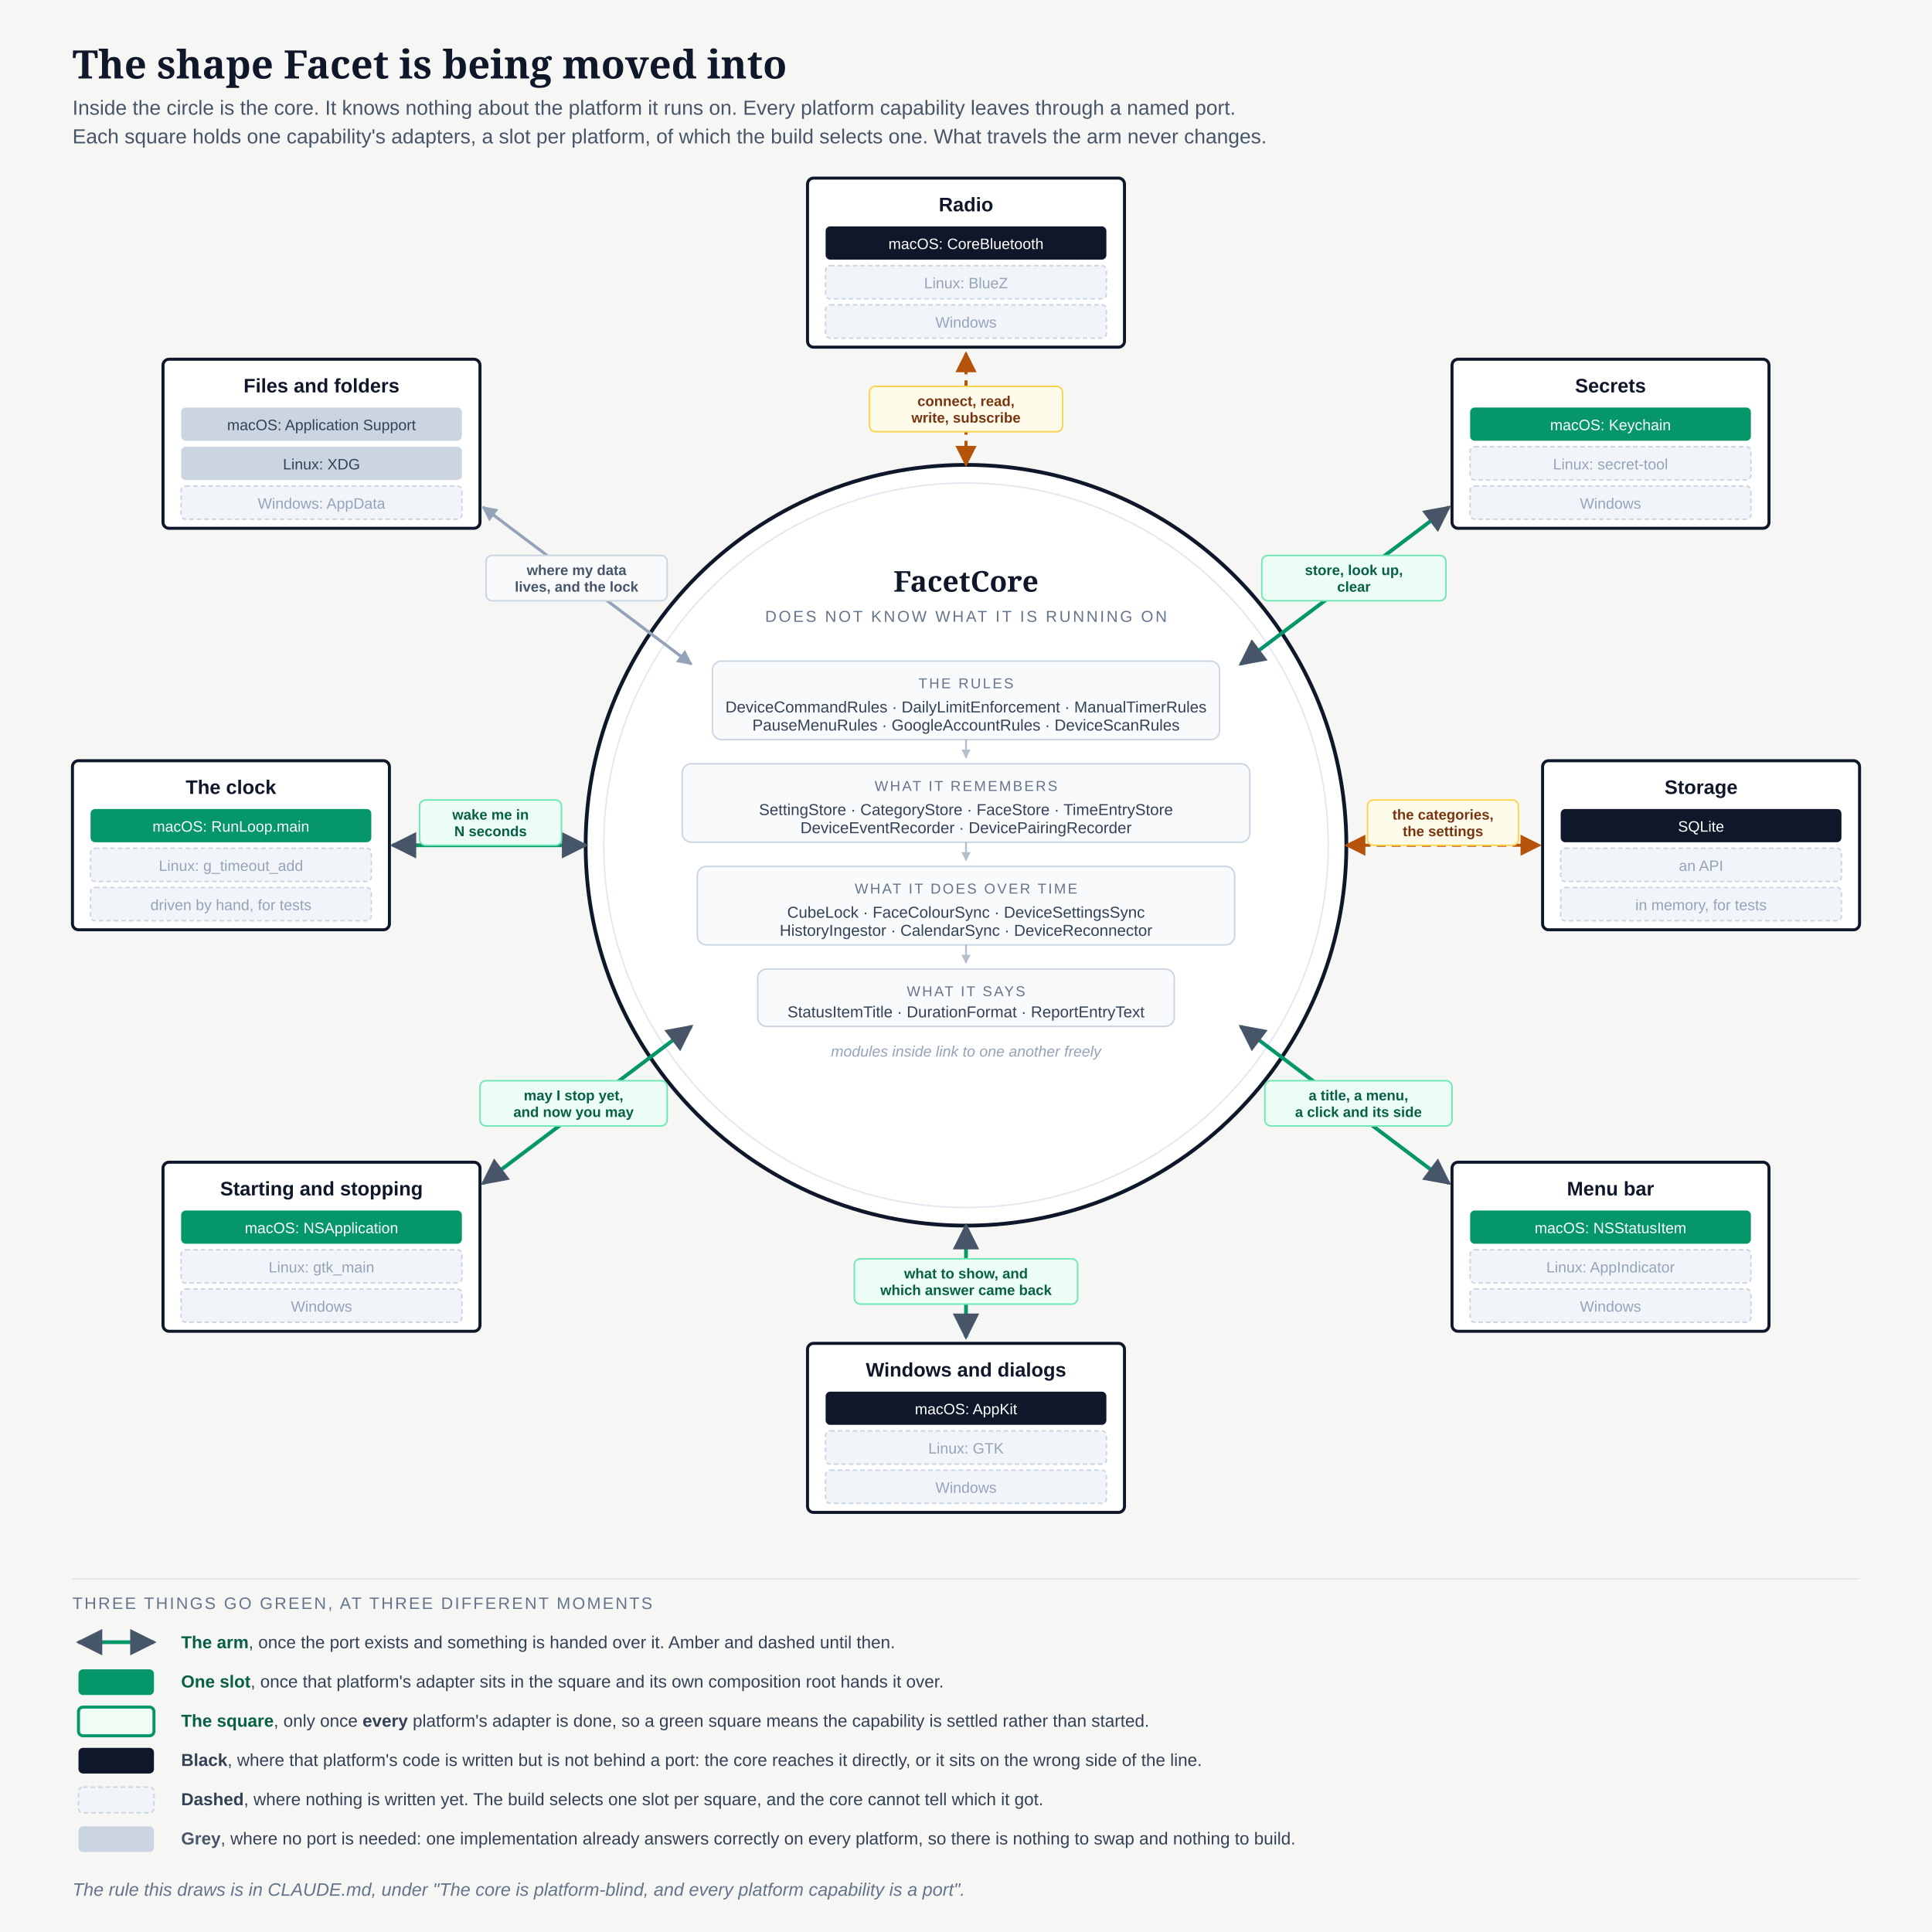
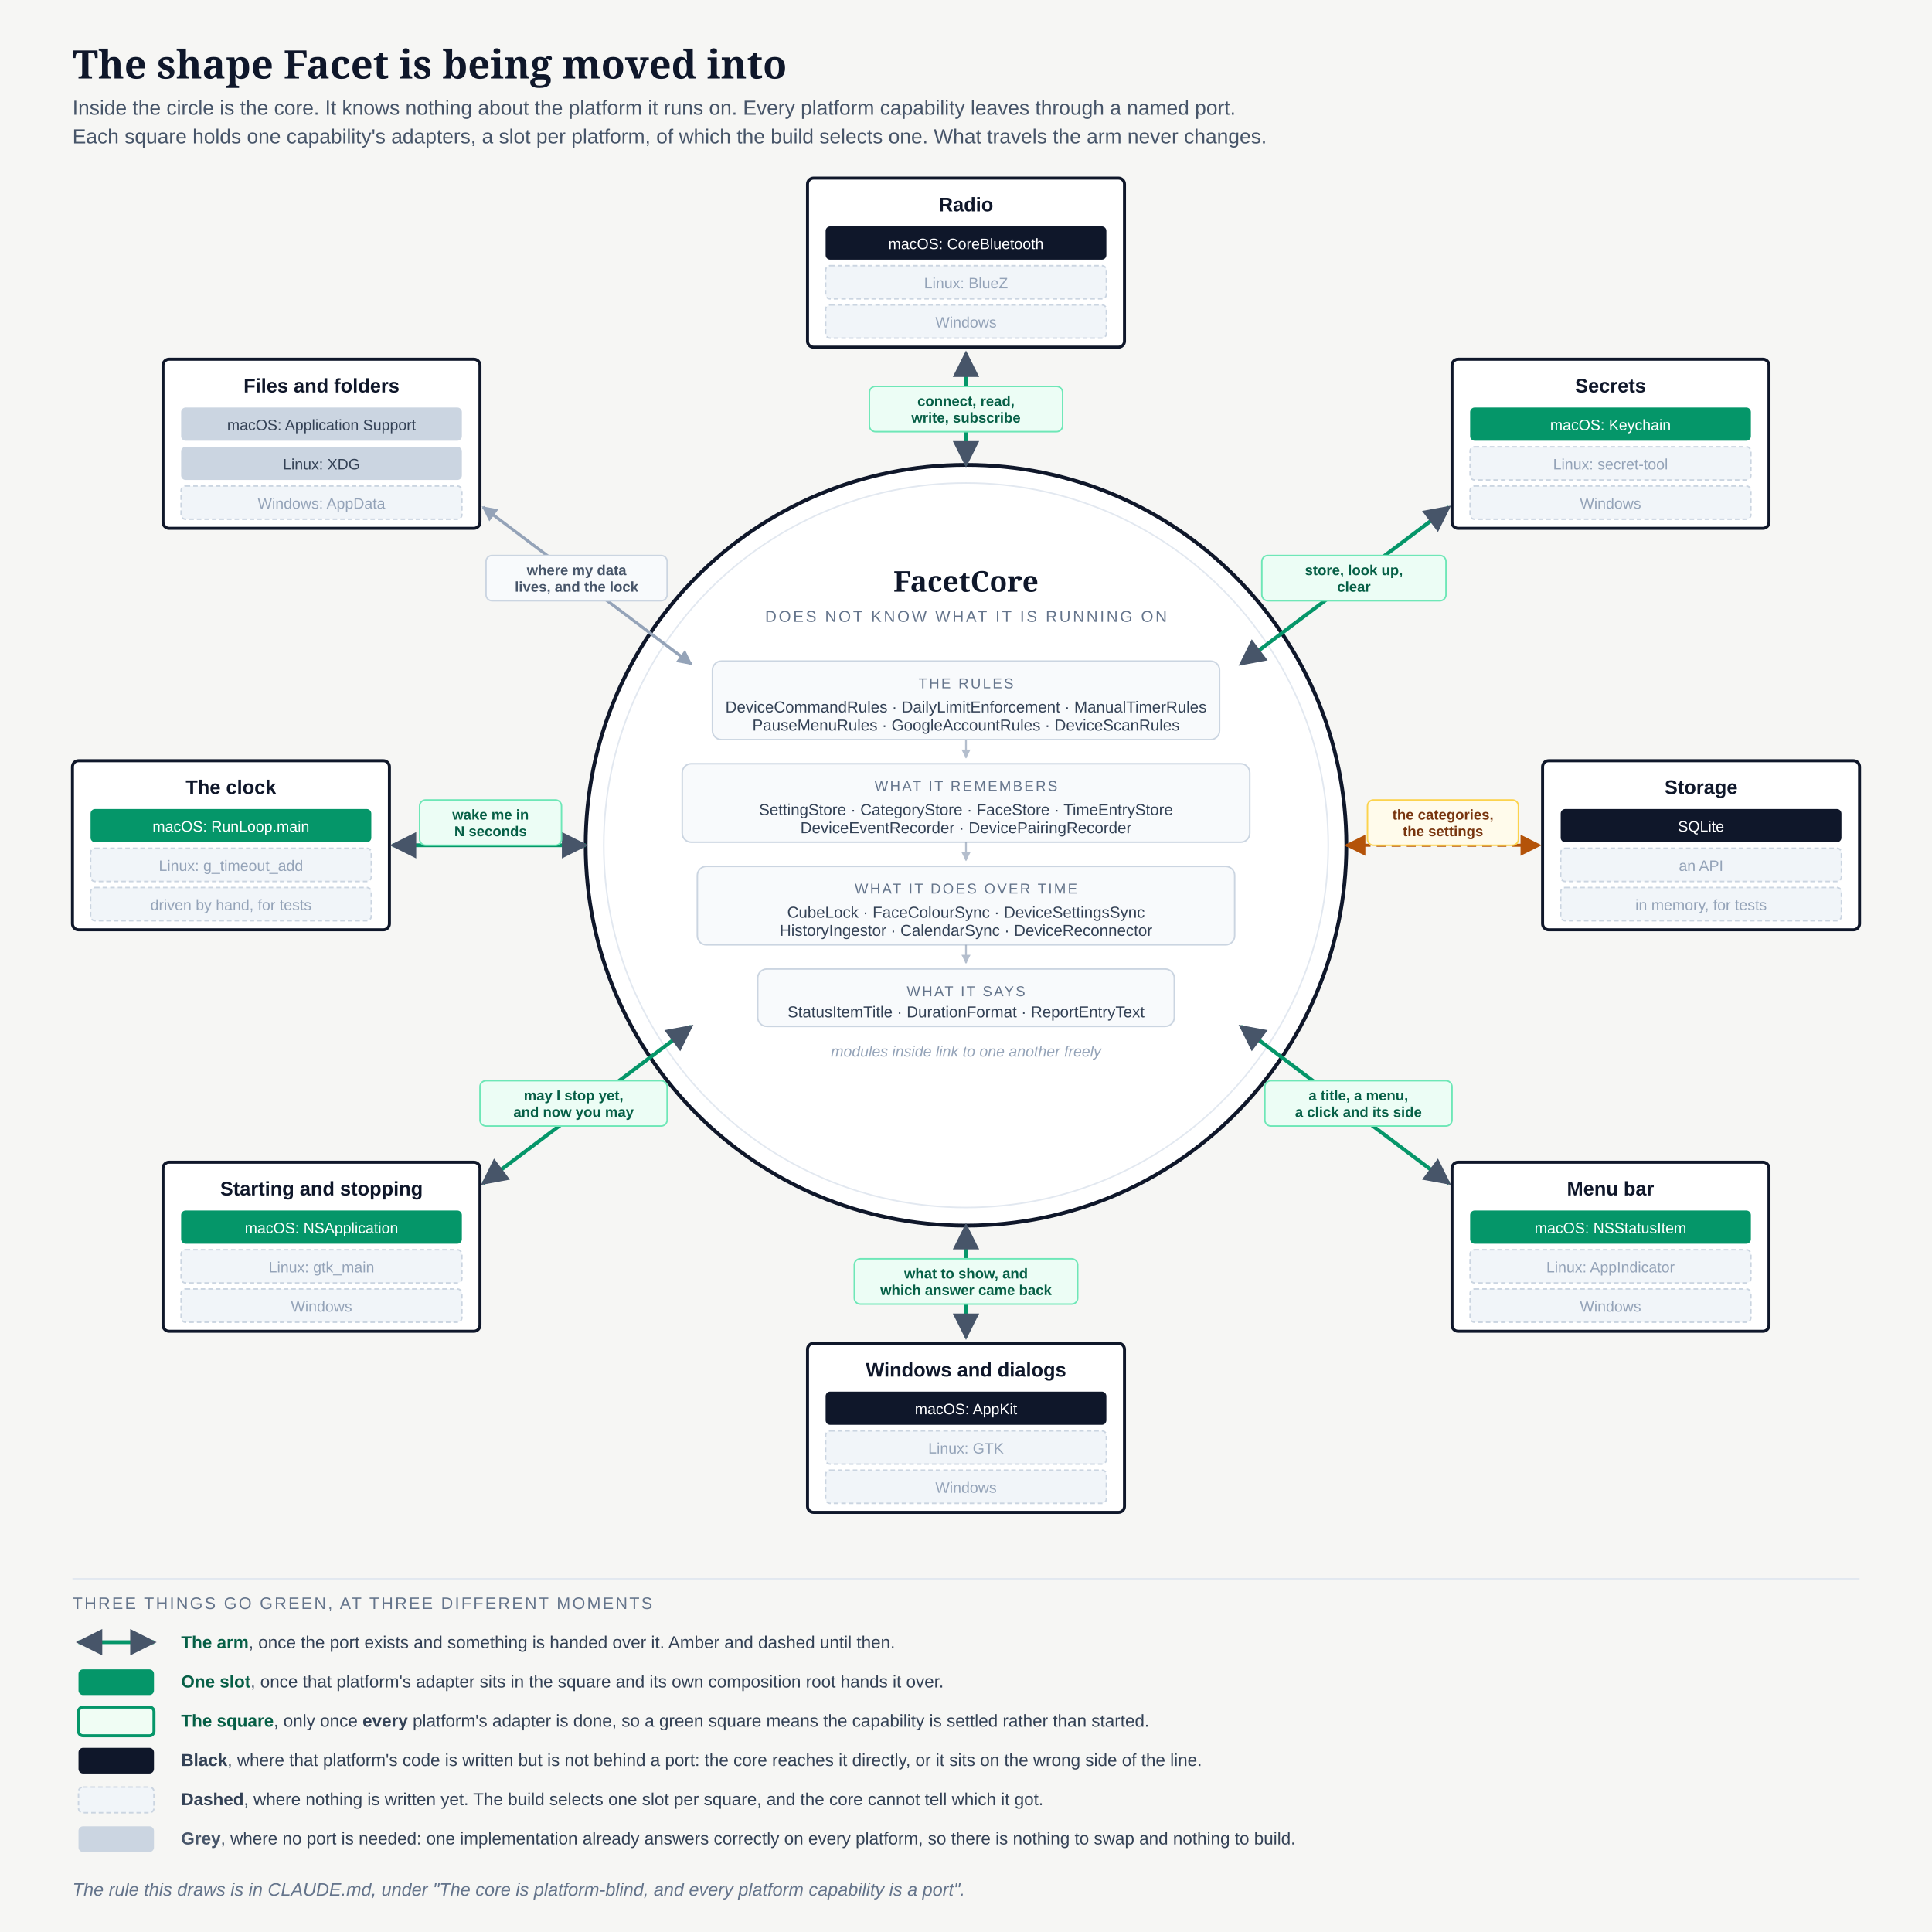
<svg xmlns="http://www.w3.org/2000/svg" viewBox="0 0 1280 1280" width="1280" height="1280" font-family="'IBM Plex Sans','Helvetica Neue',Arial,sans-serif">
  <defs>
    <marker id="arrow" viewBox="0 0 10 10" refX="9" refY="5" markerWidth="7" markerHeight="7" orient="auto-start-reverse">
      <path d="M 0 0 L 10 5 L 0 10 z" fill="#475569" />
    </marker>
    <marker id="arrowMissing" viewBox="0 0 10 10" refX="9" refY="5" markerWidth="7" markerHeight="7" orient="auto-start-reverse">
      <path d="M 0 0 L 10 5 L 0 10 z" fill="#b45309" />
    </marker>
    <marker id="arrowSmall" viewBox="0 0 10 10" refX="9" refY="5" markerWidth="5" markerHeight="5" orient="auto-start-reverse">
      <path d="M 0 0 L 10 5 L 0 10 z" fill="#94a3b8" />
    </marker>
  </defs>
  <rect width="1280" height="1280" fill="#f6f6f4" />
  <text x="48" y="52" font-size="26" font-weight="600" fill="#0f172a" font-family="Newsreader,Georgia,serif">The shape Facet is being moved into</text>
  <text x="48" y="76" font-size="13.5" fill="#475569">Inside the circle is the core. It knows nothing about the platform it runs on. Every platform capability leaves through a named port.</text>
  <text x="48" y="95" font-size="13.5" fill="#475569">Each square holds one capability's adapters, a slot per platform, of which the build selects one. What travels the arm never changes.</text>
  <circle cx="640" cy="560" r="252" fill="#ffffff" stroke="#0f172a" stroke-width="2.5" />
  <circle cx="640" cy="560" r="240" fill="none" stroke="#e2e8f0" stroke-width="1" />
  <text x="640" y="392" text-anchor="middle" font-size="19" font-weight="600" fill="#0f172a" font-family="Newsreader,Georgia,serif">FacetCore</text>
  <text x="640" y="412" text-anchor="middle" font-size="10.5" fill="#64748b" letter-spacing="1.4">DOES NOT KNOW WHAT IT IS RUNNING ON</text>
  <g font-size="11" fill="#334155" text-anchor="middle">
    <rect x="472" y="438" width="336" height="52" rx="6" fill="#f8fafc" stroke="#cbd5e1" />
    <text x="640" y="456" font-size="9.5" fill="#64748b" letter-spacing="1.2">THE RULES</text>
    <text x="640" y="472" font-size="10.5">DeviceCommandRules · DailyLimitEnforcement · ManualTimerRules</text>
    <text x="640" y="484" font-size="10.5">PauseMenuRules · GoogleAccountRules · DeviceScanRules</text>
    <rect x="452" y="506" width="376" height="52" rx="6" fill="#f8fafc" stroke="#cbd5e1" />
    <text x="640" y="524" font-size="9.5" fill="#64748b" letter-spacing="1.2">WHAT IT REMEMBERS</text>
    <text x="640" y="540" font-size="10.5">SettingStore · CategoryStore · FaceStore · TimeEntryStore</text>
    <text x="640" y="552" font-size="10.5">DeviceEventRecorder · DevicePairingRecorder</text>
    <rect x="462" y="574" width="356" height="52" rx="6" fill="#f8fafc" stroke="#cbd5e1" />
    <text x="640" y="592" font-size="9.5" fill="#64748b" letter-spacing="1.2">WHAT IT DOES OVER TIME</text>
    <text x="640" y="608" font-size="10.5">CubeLock · FaceColourSync · DeviceSettingsSync</text>
    <text x="640" y="620" font-size="10.5">HistoryIngestor · CalendarSync · DeviceReconnector</text>
    <rect x="502" y="642" width="276" height="38" rx="6" fill="#f8fafc" stroke="#cbd5e1" />
    <text x="640" y="660" font-size="9.5" fill="#64748b" letter-spacing="1.2">WHAT IT SAYS</text>
    <text x="640" y="674" font-size="10.5">StatusItemTitle · DurationFormat · ReportEntryText</text>
  </g>
  <g stroke="#94a3b8" stroke-width="1.2" marker-end="url(#arrowSmall)" opacity="0.7">
    <line x1="640" y1="490" x2="640" y2="502" />
    <line x1="640" y1="558" x2="640" y2="570" />
    <line x1="640" y1="626" x2="640" y2="638" />
  </g>
  <text x="640" y="700" text-anchor="middle" font-size="10" fill="#94a3b8" font-style="italic">modules inside link to one another freely</text>
  <g>
    <rect x="535" y="118" width="210" height="112" rx="4" fill="#ffffff" stroke="#0f172a" stroke-width="2" />
    <text x="640" y="140" text-anchor="middle" font-size="13" font-weight="600" fill="#0f172a">Radio</text>
    <rect x="547" y="150" width="186" height="22" rx="3" fill="#0f172a" />
    <text x="640" y="165" text-anchor="middle" font-size="10" fill="#ffffff">macOS: CoreBluetooth</text>
    <rect x="547" y="176" width="186" height="22" rx="3" fill="#f1f5f9" stroke="#cbd5e1" stroke-dasharray="3 2" />
    <text x="640" y="191" text-anchor="middle" font-size="10" fill="#94a3b8">Linux: BlueZ</text>
    <rect x="547" y="202" width="186" height="22" rx="3" fill="#f1f5f9" stroke="#cbd5e1" stroke-dasharray="3 2" />
    <text x="640" y="217" text-anchor="middle" font-size="10" fill="#94a3b8">Windows</text>
  </g>
-   <line x1="640" y1="308" x2="640" y2="234" stroke="#b45309" stroke-width="2" stroke-dasharray="6 4" marker-end="url(#arrowMissing)" marker-start="url(#arrowMissing)" />
-   <rect x="576" y="256" width="128" height="30" rx="4" fill="#fffbeb" stroke="#fcd34d" />
-   <text x="640" y="269" text-anchor="middle" font-size="9.5" fill="#78350f" font-weight="600">connect, read,</text>
-   <text x="640" y="280" text-anchor="middle" font-size="9.5" fill="#78350f" font-weight="600">write, subscribe</text>
+   <line x1="640" y1="308" x2="640" y2="234" stroke="#059669" stroke-width="2.5" marker-end="url(#arrow)" marker-start="url(#arrow)" />
+   <rect x="576" y="256" width="128" height="30" rx="4" fill="#ecfdf5" stroke="#6ee7b7" />
+   <text x="640" y="269" text-anchor="middle" font-size="9.5" fill="#065f46" font-weight="600">connect, read,</text>
+   <text x="640" y="280" text-anchor="middle" font-size="9.5" fill="#065f46" font-weight="600">write, subscribe</text>
  <g>
    <rect x="962" y="238" width="210" height="112" rx="4" fill="#ffffff" stroke="#0f172a" stroke-width="2" />
    <text x="1067" y="260" text-anchor="middle" font-size="13" font-weight="600" fill="#0f172a">Secrets</text>
    <rect x="974" y="270" width="186" height="22" rx="3" fill="#059669" />
    <text x="1067" y="285" text-anchor="middle" font-size="10" fill="#ffffff">macOS: Keychain</text>
    <rect x="974" y="296" width="186" height="22" rx="3" fill="#f1f5f9" stroke="#cbd5e1" stroke-dasharray="3 2" />
    <text x="1067" y="311" text-anchor="middle" font-size="10" fill="#94a3b8">Linux: secret-tool</text>
    <rect x="974" y="322" width="186" height="22" rx="3" fill="#f1f5f9" stroke="#cbd5e1" stroke-dasharray="3 2" />
    <text x="1067" y="337" text-anchor="middle" font-size="10" fill="#94a3b8">Windows</text>
  </g>
  <line x1="822" y1="440" x2="960" y2="336" stroke="#059669" stroke-width="2.5" marker-end="url(#arrow)" marker-start="url(#arrow)" />
  <rect x="836" y="368" width="122" height="30" rx="4" fill="#ecfdf5" stroke="#6ee7b7" />
  <text x="897" y="381" text-anchor="middle" font-size="9.5" fill="#065f46" font-weight="600">store, look up,</text>
  <text x="897" y="392" text-anchor="middle" font-size="9.5" fill="#065f46" font-weight="600">clear</text>
  <g>
    <rect x="1022" y="504" width="210" height="112" rx="4" fill="#ffffff" stroke="#0f172a" stroke-width="2" />
    <text x="1127" y="526" text-anchor="middle" font-size="13" font-weight="600" fill="#0f172a">Storage</text>
    <rect x="1034" y="536" width="186" height="22" rx="3" fill="#0f172a" />
    <text x="1127" y="551" text-anchor="middle" font-size="10" fill="#ffffff">SQLite</text>
    <rect x="1034" y="562" width="186" height="22" rx="3" fill="#f1f5f9" stroke="#cbd5e1" stroke-dasharray="3 2" />
    <text x="1127" y="577" text-anchor="middle" font-size="10" fill="#94a3b8">an API</text>
    <rect x="1034" y="588" width="186" height="22" rx="3" fill="#f1f5f9" stroke="#cbd5e1" stroke-dasharray="3 2" />
    <text x="1127" y="603" text-anchor="middle" font-size="10" fill="#94a3b8">in memory, for tests</text>
  </g>
  <line x1="892" y1="560" x2="1020" y2="560" stroke="#b45309" stroke-width="2" stroke-dasharray="6 4" marker-end="url(#arrowMissing)" marker-start="url(#arrowMissing)" />
  <rect x="906" y="530" width="100" height="30" rx="4" fill="#fffbeb" stroke="#fcd34d" />
  <text x="956" y="543" text-anchor="middle" font-size="9.5" fill="#78350f" font-weight="600">the categories,</text>
  <text x="956" y="554" text-anchor="middle" font-size="9.5" fill="#78350f" font-weight="600">the settings</text>
  <g>
    <rect x="962" y="770" width="210" height="112" rx="4" fill="#ffffff" stroke="#0f172a" stroke-width="2" />
    <text x="1067" y="792" text-anchor="middle" font-size="13" font-weight="600" fill="#0f172a">Menu bar</text>
    <rect x="974" y="802" width="186" height="22" rx="3" fill="#059669" />
    <text x="1067" y="817" text-anchor="middle" font-size="10" fill="#ffffff">macOS: NSStatusItem</text>
    <rect x="974" y="828" width="186" height="22" rx="3" fill="#f1f5f9" stroke="#cbd5e1" stroke-dasharray="3 2" />
    <text x="1067" y="843" text-anchor="middle" font-size="10" fill="#94a3b8">Linux: AppIndicator</text>
    <rect x="974" y="854" width="186" height="22" rx="3" fill="#f1f5f9" stroke="#cbd5e1" stroke-dasharray="3 2" />
    <text x="1067" y="869" text-anchor="middle" font-size="10" fill="#94a3b8">Windows</text>
  </g>
  <line x1="822" y1="680" x2="960" y2="784" stroke="#059669" stroke-width="2.5" marker-end="url(#arrow)" marker-start="url(#arrow)" />
  <rect x="838" y="716" width="124" height="30" rx="4" fill="#ecfdf5" stroke="#6ee7b7" />
  <text x="900" y="729" text-anchor="middle" font-size="9.5" fill="#065f46" font-weight="600">a title, a menu,</text>
  <text x="900" y="740" text-anchor="middle" font-size="9.5" fill="#065f46" font-weight="600">a click and its side</text>
  <g>
    <rect x="535" y="890" width="210" height="112" rx="4" fill="#ffffff" stroke="#0f172a" stroke-width="2" />
    <text x="640" y="912" text-anchor="middle" font-size="13" font-weight="600" fill="#0f172a">Windows and dialogs</text>
    <rect x="547" y="922" width="186" height="22" rx="3" fill="#0f172a" />
    <text x="640" y="937" text-anchor="middle" font-size="10" fill="#ffffff">macOS: AppKit</text>
    <rect x="547" y="948" width="186" height="22" rx="3" fill="#f1f5f9" stroke="#cbd5e1" stroke-dasharray="3 2" />
    <text x="640" y="963" text-anchor="middle" font-size="10" fill="#94a3b8">Linux: GTK</text>
    <rect x="547" y="974" width="186" height="22" rx="3" fill="#f1f5f9" stroke="#cbd5e1" stroke-dasharray="3 2" />
    <text x="640" y="989" text-anchor="middle" font-size="10" fill="#94a3b8">Windows</text>
  </g>
  <line x1="640" y1="812" x2="640" y2="886" stroke="#059669" stroke-width="2.5" marker-end="url(#arrow)" marker-start="url(#arrow)" />
  <rect x="566" y="834" width="148" height="30" rx="4" fill="#ecfdf5" stroke="#6ee7b7" />
  <text x="640" y="847" text-anchor="middle" font-size="9.5" fill="#065f46" font-weight="600">what to show, and</text>
  <text x="640" y="858" text-anchor="middle" font-size="9.5" fill="#065f46" font-weight="600">which answer came back</text>
  <g>
    <rect x="108" y="770" width="210" height="112" rx="4" fill="#ffffff" stroke="#0f172a" stroke-width="2" />
    <text x="213" y="792" text-anchor="middle" font-size="13" font-weight="600" fill="#0f172a">Starting and stopping</text>
    <rect x="120" y="802" width="186" height="22" rx="3" fill="#059669" />
    <text x="213" y="817" text-anchor="middle" font-size="10" fill="#ffffff">macOS: NSApplication</text>
    <rect x="120" y="828" width="186" height="22" rx="3" fill="#f1f5f9" stroke="#cbd5e1" stroke-dasharray="3 2" />
    <text x="213" y="843" text-anchor="middle" font-size="10" fill="#94a3b8">Linux: gtk_main</text>
    <rect x="120" y="854" width="186" height="22" rx="3" fill="#f1f5f9" stroke="#cbd5e1" stroke-dasharray="3 2" />
    <text x="213" y="869" text-anchor="middle" font-size="10" fill="#94a3b8">Windows</text>
  </g>
  <line x1="458" y1="680" x2="320" y2="784" stroke="#059669" stroke-width="2.5" marker-end="url(#arrow)" marker-start="url(#arrow)" />
  <rect x="318" y="716" width="124" height="30" rx="4" fill="#ecfdf5" stroke="#6ee7b7" />
  <text x="380" y="729" text-anchor="middle" font-size="9.5" fill="#065f46" font-weight="600">may I stop yet,</text>
  <text x="380" y="740" text-anchor="middle" font-size="9.5" fill="#065f46" font-weight="600">and now you may</text>
  <g>
    <rect x="48" y="504" width="210" height="112" rx="4" fill="#ffffff" stroke="#0f172a" stroke-width="2" />
    <text x="153" y="526" text-anchor="middle" font-size="13" font-weight="600" fill="#0f172a">The clock</text>
    <rect x="60" y="536" width="186" height="22" rx="3" fill="#059669" />
    <text x="153" y="551" text-anchor="middle" font-size="10" fill="#ffffff">macOS: RunLoop.main</text>
    <rect x="60" y="562" width="186" height="22" rx="3" fill="#f1f5f9" stroke="#cbd5e1" stroke-dasharray="3 2" />
    <text x="153" y="577" text-anchor="middle" font-size="10" fill="#94a3b8">Linux: g_timeout_add</text>
    <rect x="60" y="588" width="186" height="22" rx="3" fill="#f1f5f9" stroke="#cbd5e1" stroke-dasharray="3 2" />
    <text x="153" y="603" text-anchor="middle" font-size="10" fill="#94a3b8">driven by hand, for tests</text>
  </g>
  <line x1="388" y1="560" x2="260" y2="560" stroke="#059669" stroke-width="2.5" marker-end="url(#arrow)" marker-start="url(#arrow)" />
  <rect x="278" y="530" width="94" height="30" rx="4" fill="#ecfdf5" stroke="#6ee7b7" />
  <text x="325" y="543" text-anchor="middle" font-size="9.5" fill="#065f46" font-weight="600">wake me in</text>
  <text x="325" y="554" text-anchor="middle" font-size="9.5" fill="#065f46" font-weight="600">N seconds</text>
  <g>
    <rect x="108" y="238" width="210" height="112" rx="4" fill="#ffffff" stroke="#0f172a" stroke-width="2" />
    <text x="213" y="260" text-anchor="middle" font-size="13" font-weight="600" fill="#0f172a">Files and folders</text>
    <rect x="120" y="270" width="186" height="22" rx="3" fill="#cbd5e1" />
    <text x="213" y="285" text-anchor="middle" font-size="10" fill="#334155">macOS: Application Support</text>
    <rect x="120" y="296" width="186" height="22" rx="3" fill="#cbd5e1" />
    <text x="213" y="311" text-anchor="middle" font-size="10" fill="#334155">Linux: XDG</text>
    <rect x="120" y="322" width="186" height="22" rx="3" fill="#f1f5f9" stroke="#cbd5e1" stroke-dasharray="3 2" />
    <text x="213" y="337" text-anchor="middle" font-size="10" fill="#94a3b8">Windows: AppData</text>
  </g>
  <line x1="458" y1="440" x2="320" y2="336" stroke="#94a3b8" stroke-width="2" marker-end="url(#arrowSmall)" marker-start="url(#arrowSmall)" />
  <rect x="322" y="368" width="120" height="30" rx="4" fill="#f8fafc" stroke="#cbd5e1" />
  <text x="382" y="381" text-anchor="middle" font-size="9.5" fill="#475569" font-weight="600">where my data</text>
  <text x="382" y="392" text-anchor="middle" font-size="9.5" fill="#475569" font-weight="600">lives, and the lock</text>
  <line x1="48" y1="1046" x2="1232" y2="1046" stroke="#e2e8f0" stroke-width="1" />
  <text x="48" y="1066" font-size="11" fill="#64748b" letter-spacing="1.2">THREE THINGS GO GREEN, AT THREE DIFFERENT MOMENTS</text>
  <g font-size="11.5" fill="#334155">
    <line x1="52" y1="1088" x2="102" y2="1088" stroke="#059669" stroke-width="2.5" marker-end="url(#arrow)" marker-start="url(#arrow)" />
    <text x="120" y="1092">
      <tspan font-weight="600" fill="#065f46">The arm</tspan>, once the port exists and something is handed over it. Amber and dashed until then.</text>
    <rect x="52" y="1106" width="50" height="17" rx="3" fill="#059669" />
    <text x="120" y="1118">
      <tspan font-weight="600" fill="#065f46">One slot</tspan>, once that platform's adapter sits in the square and its own composition root hands it over.</text>
    <rect x="52" y="1131" width="50" height="19" rx="3" fill="#f0fdf4" stroke="#059669" stroke-width="2" />
    <text x="120" y="1144">
      <tspan font-weight="600" fill="#065f46">The square</tspan>, only once <tspan font-weight="600">every</tspan> platform's adapter is done, so a green square means the capability is settled rather than started.</text>
    <rect x="52" y="1158" width="50" height="17" rx="3" fill="#0f172a" />
    <text x="120" y="1170">
      <tspan font-weight="600">Black</tspan>, where that platform's code is written but is not behind a port: the core reaches it directly, or it sits on the wrong side of the line.</text>
    <rect x="52" y="1184" width="50" height="17" rx="3" fill="#f1f5f9" stroke="#cbd5e1" stroke-dasharray="3 2" />
    <text x="120" y="1196">
      <tspan font-weight="600">Dashed</tspan>, where nothing is written yet. The build selects one slot per square, and the core cannot tell which it got.</text>
    <rect x="52" y="1210" width="50" height="17" rx="3" fill="#cbd5e1" />
    <text x="120" y="1222">
      <tspan font-weight="600" fill="#475569">Grey</tspan>, where no port is needed: one implementation already answers correctly on every platform, so there is nothing to swap and nothing to build.</text>
  </g>
  <text x="48" y="1256" font-size="12" fill="#64748b" font-style="italic">The rule this draws is in CLAUDE.md, under "The core is platform-blind, and every platform capability is a port".</text>
</svg>
